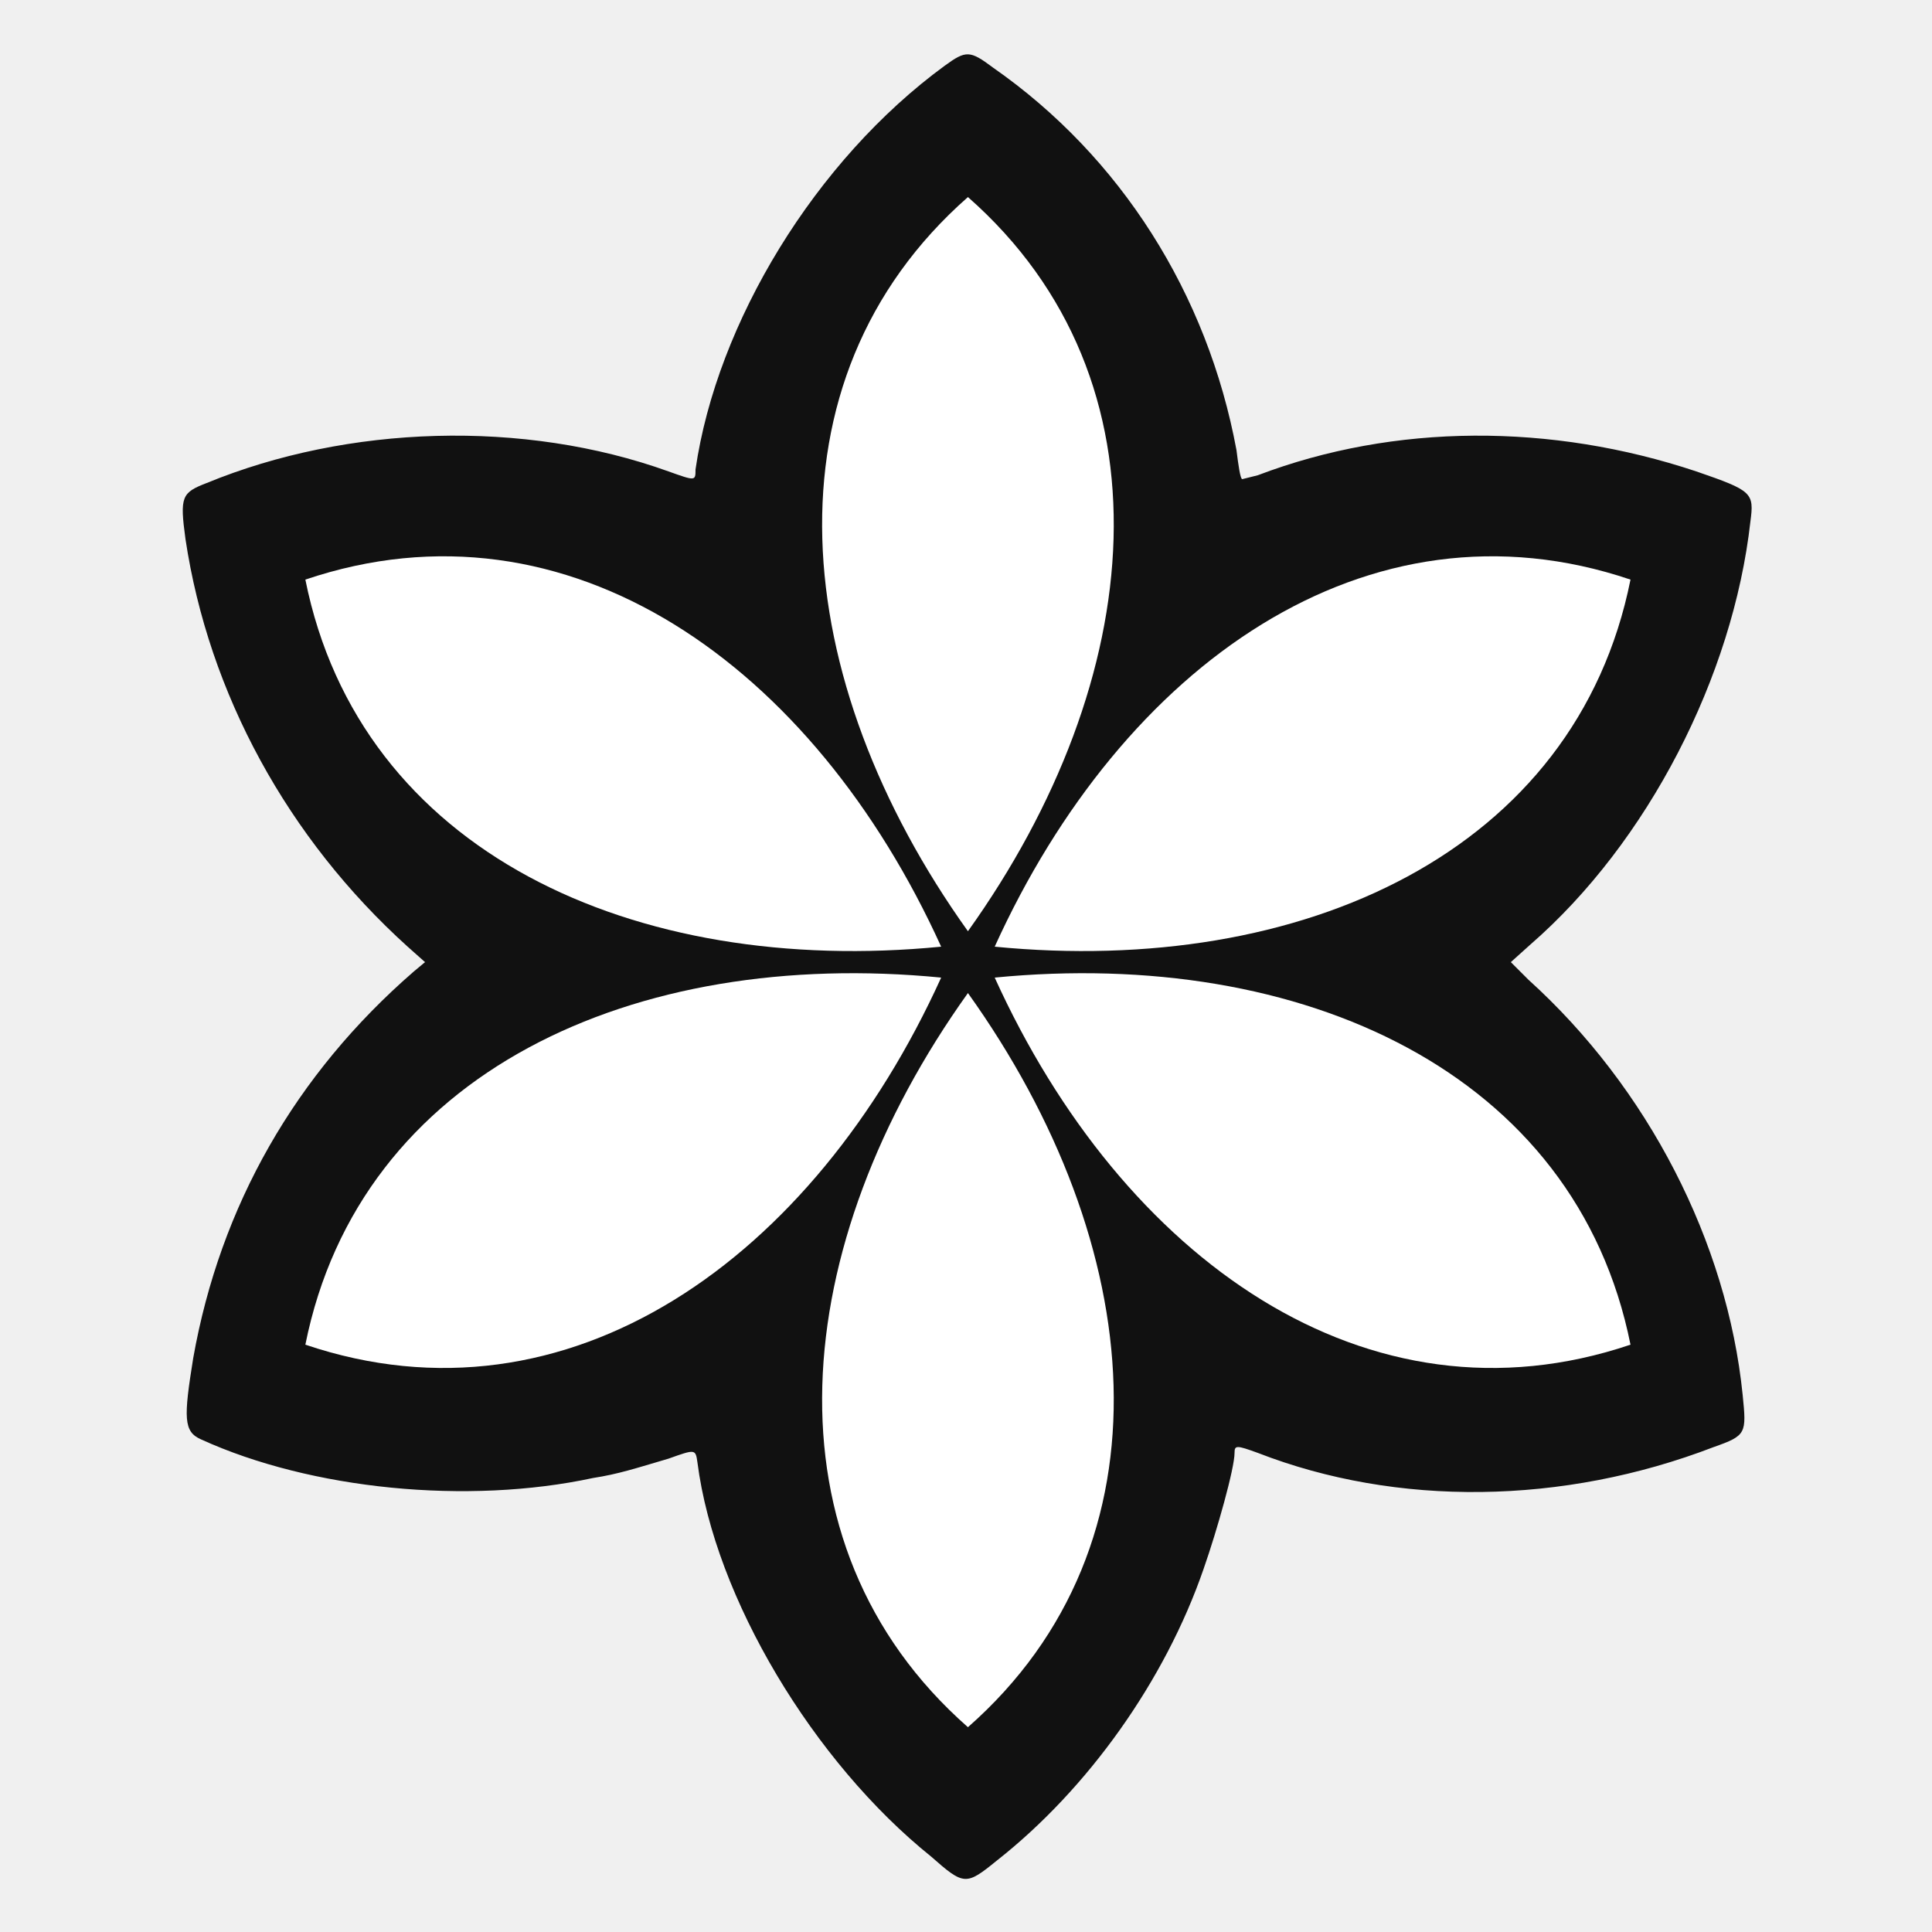
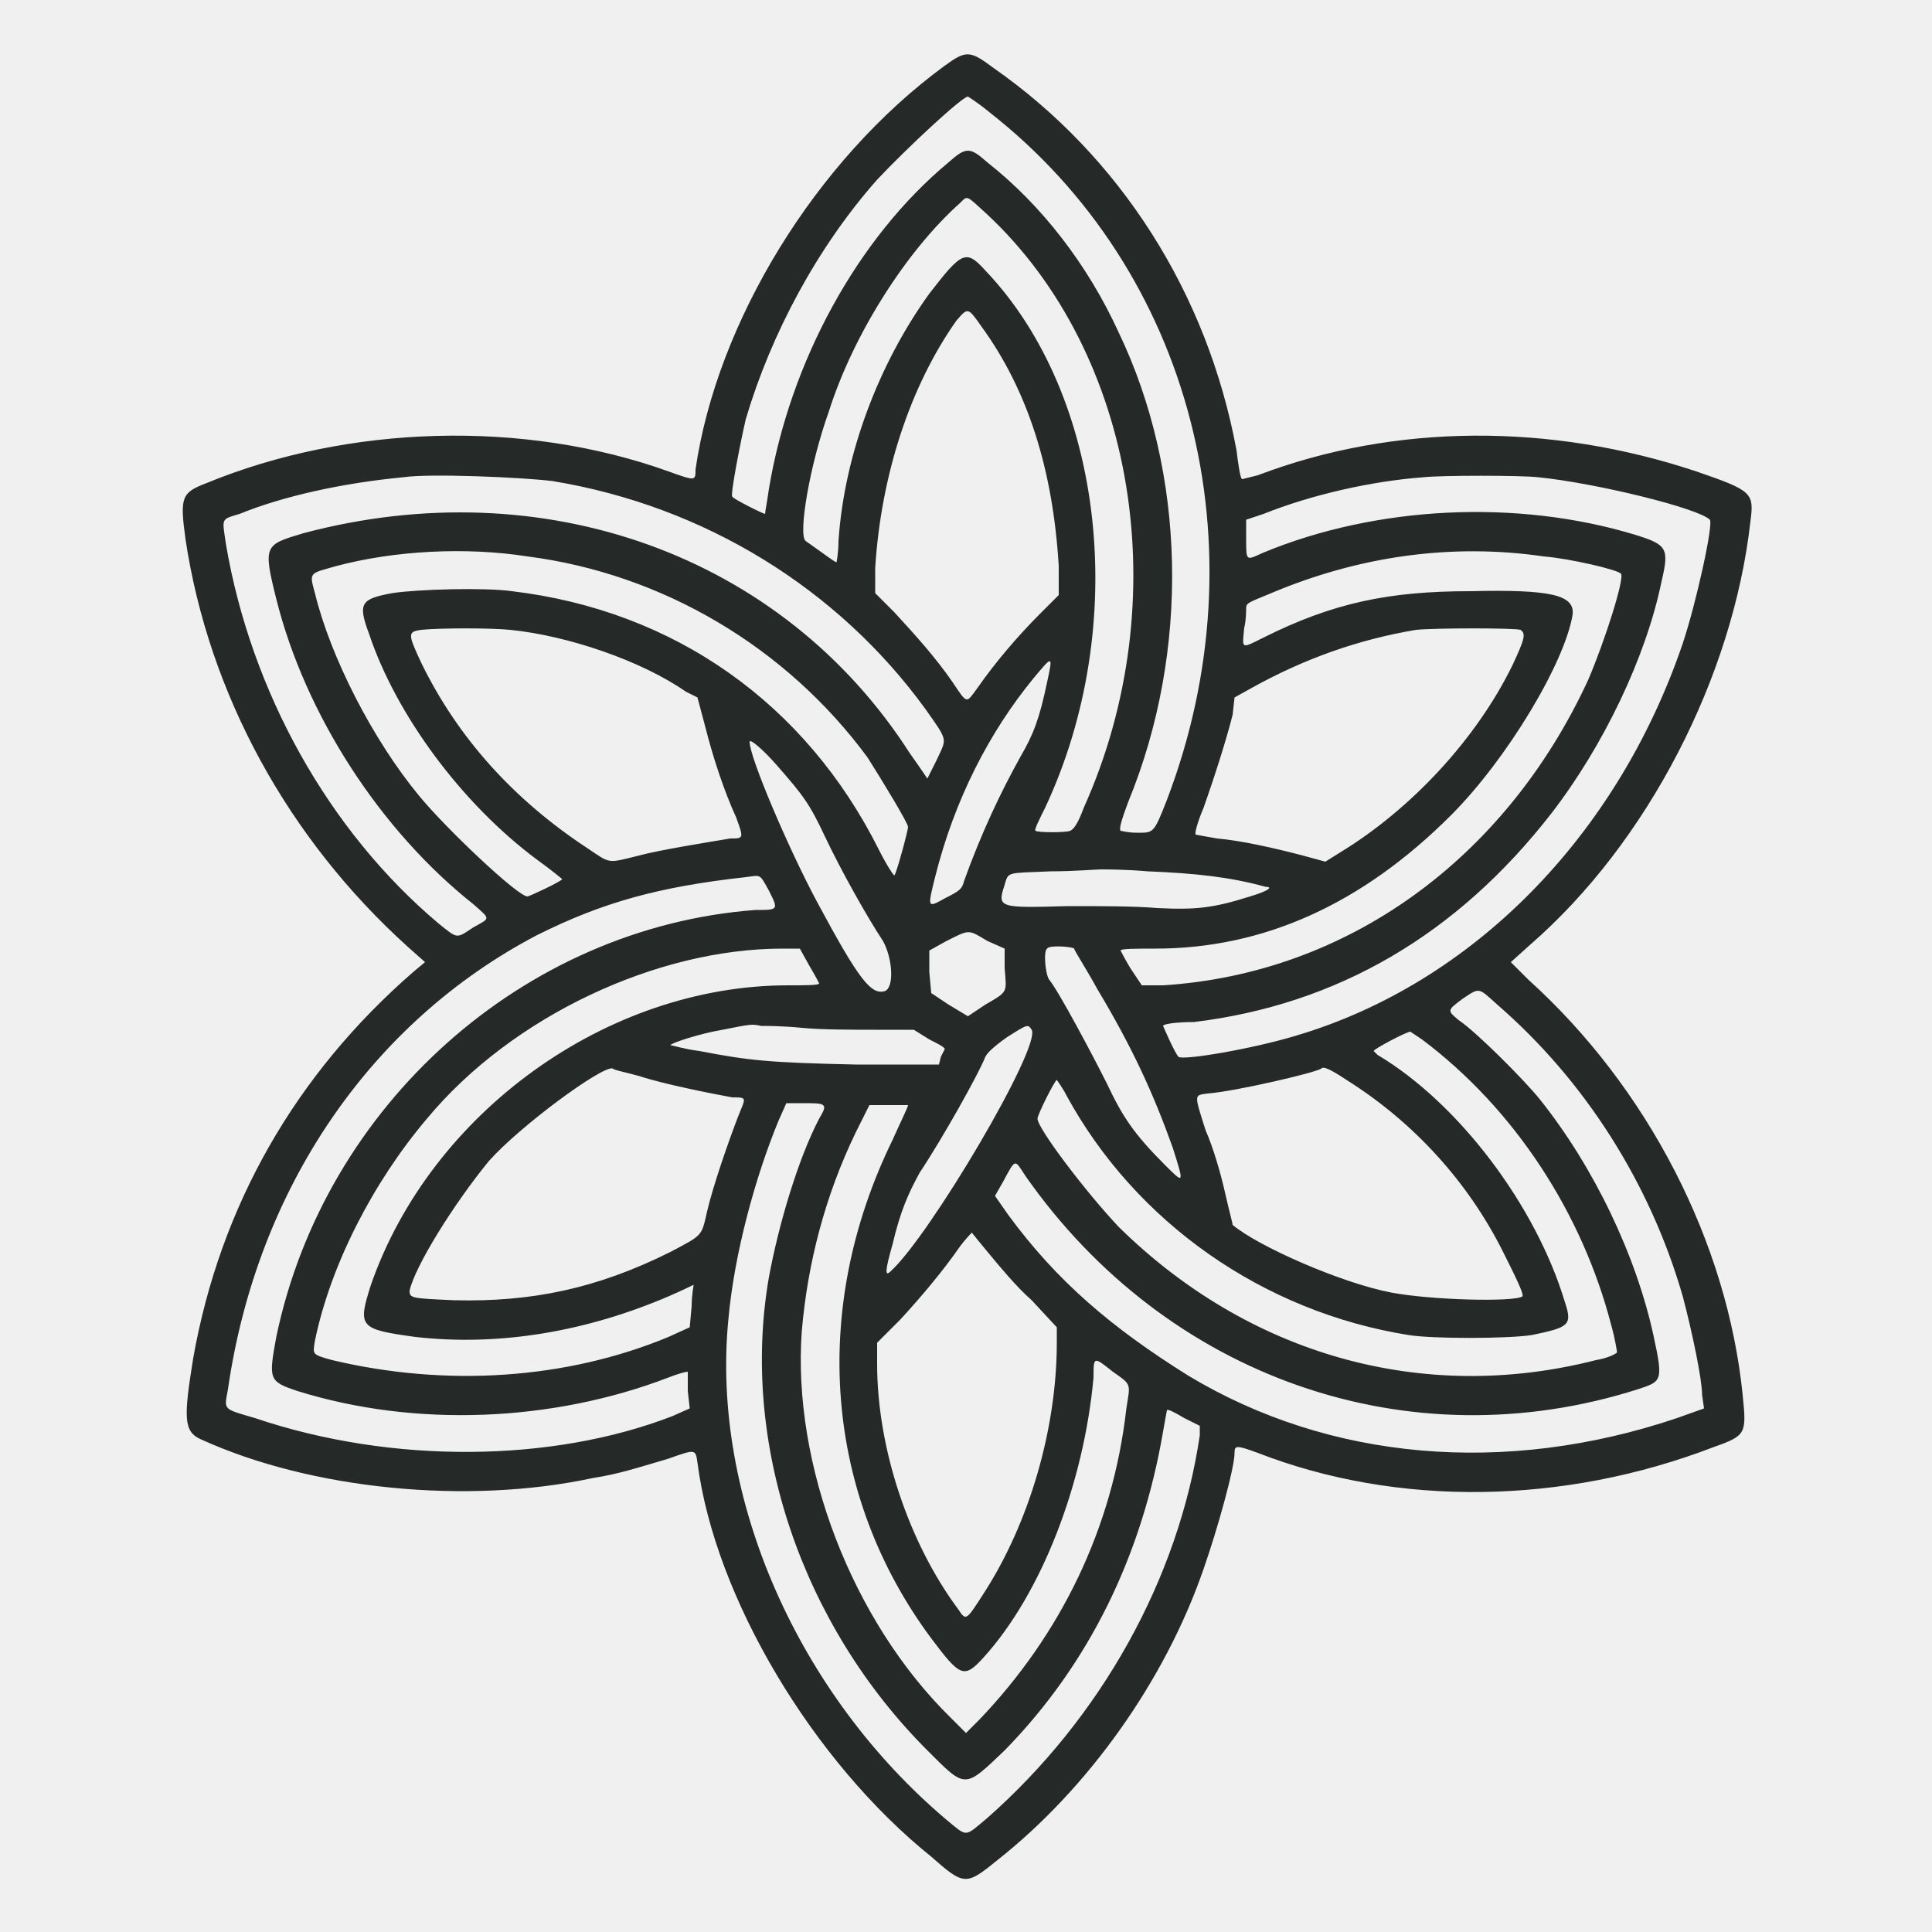
<svg xmlns="http://www.w3.org/2000/svg" viewBox="127 112 1000 1000">
-   <defs>
-     <path id="loom-outline" d="M616 1108c-67-49-118-133-129-209 0-6 0-6-14-1-75 27-166 24-239-6-13-5-14-7-11-29 12-80 53-155 115-211l9-8-6-5c-61-53-100-121-114-200-5-31-5-38 4-42 57-26 138-34 203-20 13 2 22 5 39 10 14 5 14 5 15-2 9-70 60-155 121-204 17-15 18-15 34-2 47 37 87 93 107 151 7 20 16 52 16 60 0 4 1 4 12 0 72-28 158-27 236 3 17 6 17 7 15 27-8 79-49 159-111 215l-9 9 10 9c61 53 105 139 114 219 2 15 1 16-28 26-75 25-156 25-227-2-4-1-8-2-8-2-1 0-2 7-3 15-15 81-60 152-126 198-12 9-14 9-25 1z" />
-     <path id="petal-opening" d="M628 1040C520 945 535 790 628 660C721 790 736 945 628 1040Z" />
-   </defs>
  <g transform="translate(0 1254) scale(1 -1)">
-     <use href="#loom-outline" fill="#111" />
-     <g fill="#fff">
-       <use href="#petal-opening" />
-       <use href="#petal-opening" transform="rotate(60 628 644)" />
-       <use href="#petal-opening" transform="rotate(120 628 644)" />
-       <use href="#petal-opening" transform="rotate(180 628 644)" />
-       <use href="#petal-opening" transform="rotate(240 628 644)" />
-       <use href="#petal-opening" transform="rotate(300 628 644)" />
-     </g>
+     <path fill="#252927" fill-rule="evenodd" clip-rule="evenodd" d="M616 1108 c-67 -49 -118 -133 -129 -209 0 -6 0 -6 -14 -1 -75 27 -166 24 -239 -6 -13 -5 -14 -7 -11 -29 12 -80 53 -155 115 -211 l9 -8 -6 -5 c-61 -53 -100 -121 -114 -200 -5 -31 -5 -38 4 -42 57 -26 138 -34 203 -20 13 2 22 5 39 10 14 5 14 5 15 -2 9 -70 60 -155 121 -204 17 -15 18 -15 34 -2 47 37 87 93 107 151 7 20 16 52 16 60 0 4 1 4 12 0 72 -28 158 -27 236 3 17 6 17 7 15 27 -8 79 -49 159 -111 215 l-9 9 10 9 c61 53 105 139 114 219 2 15 1 16 -28 26 -75 25 -156 25 -227 -2 -4 -1 -8 -2 -8 -2 -1 0 -2 7 -3 15 -15 81 -60 152 -126 198 -12 9 -14 9 -25 1z M639 1084 c105 -82 142 -225 92 -356 -7 -18 -7 -17 -16 -17 -4 0 -8 1 -8 1 -1 1 1 7 4 15 32 78 30 170 -5 243 -16 35 -40 66 -68 88 -9 8 -11 8 -20 0 -47 -39 -82 -103 -93 -169 -1 -7 -2 -12 -2 -13 -1 0 -17 8 -17 9 -1 1 4 27 7 40 13 44 37 89 68 124 15 16 44 43 47 43 0 0 5 -3 11 -8z M638 1031 c77 -72 98 -200 50 -307 -3 -8 -5 -11 -7 -12 -2 -1 -17 -1 -18 0 -1 0 2 6 5 12 44 94 31 213 -31 278 -10 11 -12 10 -29 -12 -26 -36 -44 -83 -47 -128 0 -6 -1 -11 -1 -11 -1 0 -6 4 -16 11 -4 3 2 39 12 67 13 41 41 84 68 108 4 4 3 4 14 -6z M635 973 c24 -33 37 -74 40 -124 l0 -15 -10 -10 c-11 -11 -23 -25 -32 -38 -6 -8 -5 -9 -13 3 -9 13 -19 24 -30 36 l-10 10 0 13 c3 48 18 94 42 128 6 7 6 7 13 -3z M413 893 c79 -13 148 -56 193 -118 12 -17 11 -15 6 -26 -3 -6 -5 -10 -5 -10 0 0 -4 6 -9 13 -66 103 -190 147 -314 114 -20 -6 -21 -6 -14 -34 15 -60 54 -120 102 -158 9 -8 9 -7 0 -12 -9 -6 -8 -6 -18 2 -57 48 -97 120 -110 196 -2 14 -3 13 7 16 22 9 53 16 85 19 13 2 61 0 77 -2z M923 895 c30 -3 83 -16 89 -22 2 -2 -7 -43 -14 -64 -34 -100 -109 -176 -200 -203 -23 -7 -59 -13 -61 -11 -2 2 -8 16 -8 16 0 1 7 2 16 2 74 9 136 45 185 108 27 35 49 81 57 120 4 17 3 19 -13 24 -62 19 -135 15 -193 -9 -9 -4 -9 -5 -9 7 l0 10 9 3 c25 10 56 17 83 19 9 1 50 1 59 0z M400 854 c70 -9 134 -47 176 -104 7 -11 21 -34 21 -36 0 -2 -6 -24 -7 -25 0 -1 -4 5 -8 13 -38 76 -106 124 -190 134 -14 2 -49 1 -62 -1 -16 -3 -18 -5 -12 -21 14 -42 48 -88 87 -117 7 -5 13 -10 13 -10 0 -1 -17 -9 -18 -9 -5 0 -42 35 -56 52 -24 29 -46 72 -54 105 -3 11 -3 10 11 14 30 8 67 10 99 5z M926 854 c13 -1 39 -7 40 -9 2 -2 -8 -34 -17 -55 -43 -93 -125 -152 -220 -158 l-11 0 -6 9 c-3 5 -5 9 -5 9 0 1 8 1 18 1 56 0 107 23 153 69 29 29 59 79 63 104 1 10 -11 13 -53 12 -42 0 -71 -6 -107 -24 -12 -6 -11 -6 -10 5 1 4 1 9 1 10 0 3 1 3 13 8 45 19 93 26 141 19z M391 816 c30 -3 68 -16 91 -32 l6 -3 4 -15 c4 -16 10 -34 16 -47 4 -11 4 -11 -3 -11 -12 -2 -37 -6 -48 -9 -16 -4 -14 -4 -26 4 -38 25 -67 57 -86 96 -7 15 -7 16 0 17 10 1 36 1 46 0z M914 816 c3 -2 2 -5 -4 -18 -19 -39 -53 -75 -89 -97 l-8 -5 -11 3 c-15 4 -33 8 -45 9 -6 1 -11 2 -11 2 -1 0 1 7 4 14 6 17 12 36 15 48 l1 9 9 5 c27 15 55 25 85 30 10 1 51 1 54 0z M669 789 c-4 -19 -7 -27 -14 -39 -10 -18 -20 -39 -29 -64 -1 -4 -2 -5 -10 -9 -9 -5 -9 -5 -5 11 10 40 28 75 51 103 10 12 10 12 7 -2z M529 746 c14 -16 17 -20 25 -37 8 -17 22 -42 30 -54 5 -9 6 -24 1 -26 -7 -2 -13 5 -35 46 -15 28 -35 75 -35 83 0 2 7 -4 14 -12z M721 691 c25 -1 43 -3 61 -8 4 0 2 -2 -8 -5 -19 -6 -28 -7 -48 -6 -12 1 -29 1 -46 1 -36 -1 -37 -1 -33 11 2 7 1 6 24 7 12 0 23 1 26 1 2 0 13 0 24 -1z M525 681 c5 -10 5 -10 -7 -10 -120 -9 -223 -101 -248 -221 -4 -22 -4 -23 11 -28 61 -19 132 -16 192 7 5 2 9 3 10 3 0 0 0 -5 0 -10 l1 -9 -9 -4 c-62 -24 -145 -25 -216 -1 -17 5 -16 4 -14 15 15 104 74 190 160 235 34 17 63 25 108 30 8 1 7 2 12 -7z M638 655 l9 -4 0 -10 c1 -13 2 -12 -10 -19 l-9 -6 -10 6 -9 6 -1 11 0 11 9 5 c12 6 11 6 21 0z M683 651 c0 -1 6 -10 12 -21 18 -30 29 -54 39 -82 6 -19 6 -19 -4 -9 -16 16 -22 25 -30 42 -7 14 -25 48 -30 54 -2 3 -3 15 -1 16 1 2 13 1 14 0z M546 642 c3 -5 5 -9 5 -9 0 -1 -7 -1 -16 -1 -94 0 -185 -66 -216 -155 -7 -22 -6 -23 23 -27 44 -5 89 3 131 21 7 3 13 6 13 6 0 -1 -1 -5 -1 -11 l-1 -11 -11 -5 c-53 -22 -115 -26 -174 -12 -11 3 -10 3 -9 10 8 39 30 82 58 115 44 53 119 88 184 88 l9 0 5 -9z M902 622 c45 -39 79 -92 96 -151 5 -19 10 -43 10 -51 l1 -7 -14 -5 c-89 -30 -180 -22 -253 22 -40 25 -68 49 -93 83 l-7 10 4 7 c7 13 6 12 12 3 73 -104 198 -148 317 -110 12 4 13 4 8 27 -9 42 -31 88 -59 123 -8 10 -33 35 -42 41 -6 5 -6 5 2 11 9 6 8 6 18 -3z M542 610 c10 -1 27 -1 38 -1 l20 0 8 -5 c4 -2 8 -4 8 -5 0 0 -1 -2 -2 -4 l-1 -4 -43 0 c-45 1 -55 2 -81 7 -8 1 -14 3 -15 3 0 1 15 6 27 8 15 3 15 3 20 2 2 0 11 0 21 -1z M661 609 c5 -9 -53 -107 -73 -125 -3 -3 -3 0 1 14 4 17 8 26 14 37 12 18 31 52 34 60 1 2 4 5 11 10 11 7 11 7 13 4z M863 604 c48 -36 83 -90 98 -148 2 -7 3 -14 3 -14 -1 -1 -5 -3 -11 -4 -90 -23 -180 3 -247 69 -17 18 -42 51 -42 56 0 2 9 20 10 20 0 0 3 -4 5 -8 36 -66 102 -112 177 -124 12 -2 51 -2 64 0 19 4 21 5 17 17 -15 50 -55 103 -97 128 -1 1 -2 2 -2 2 0 1 17 10 19 10 0 0 3 -2 6 -4z M458 585 c12 -4 37 -9 48 -11 8 0 7 0 3 -10 -5 -13 -13 -36 -16 -49 -3 -13 -2 -12 -19 -21 -38 -19 -72 -26 -112 -25 -22 1 -23 1 -23 5 3 13 23 45 41 67 16 18 58 49 64 48 1 -1 7 -2 14 -4z M824 583 c35 -22 63 -53 81 -89 6 -12 11 -22 10 -23 -4 -3 -47 -2 -68 2 -26 5 -69 24 -82 35 0 1 -2 8 -4 17 -2 9 -6 23 -10 32 -6 19 -6 18 1 19 14 1 57 11 59 13 1 1 4 0 13 -6z M553 570 c1 -1 1 -2 -2 -7 -11 -21 -21 -55 -26 -82 -15 -86 17 -180 82 -245 20 -20 19 -20 40 0 44 45 71 101 82 165 1 6 2 11 2 11 0 1 4 -1 9 -4 l8 -4 0 -5 c-11 -74 -51 -146 -110 -198 -12 -10 -10 -10 -21 -1 -77 65 -122 167 -113 259 3 34 14 74 26 103 l4 9 9 0 c5 0 9 0 10 -1z M597 570 c0 -1 -4 -9 -8 -18 -43 -88 -35 -184 20 -258 15 -20 17 -21 27 -10 30 33 52 90 57 145 0 11 0 11 10 3 10 -7 9 -6 7 -19 -7 -62 -34 -117 -76 -161 l-7 -7 -8 8 c-51 50 -82 131 -77 200 3 35 12 70 28 103 l7 14 10 0 c5 0 10 0 10 0z M639 493 c5 -6 14 -17 22 -24 l13 -14 0 -8 c0 -44 -14 -93 -38 -130 -9 -14 -9 -14 -13 -8 -26 35 -42 84 -42 127 l0 11 12 12 c11 12 22 25 31 38 3 4 6 7 6 7 0 0 4 -5 9 -11z" />
  </g>
</svg>
